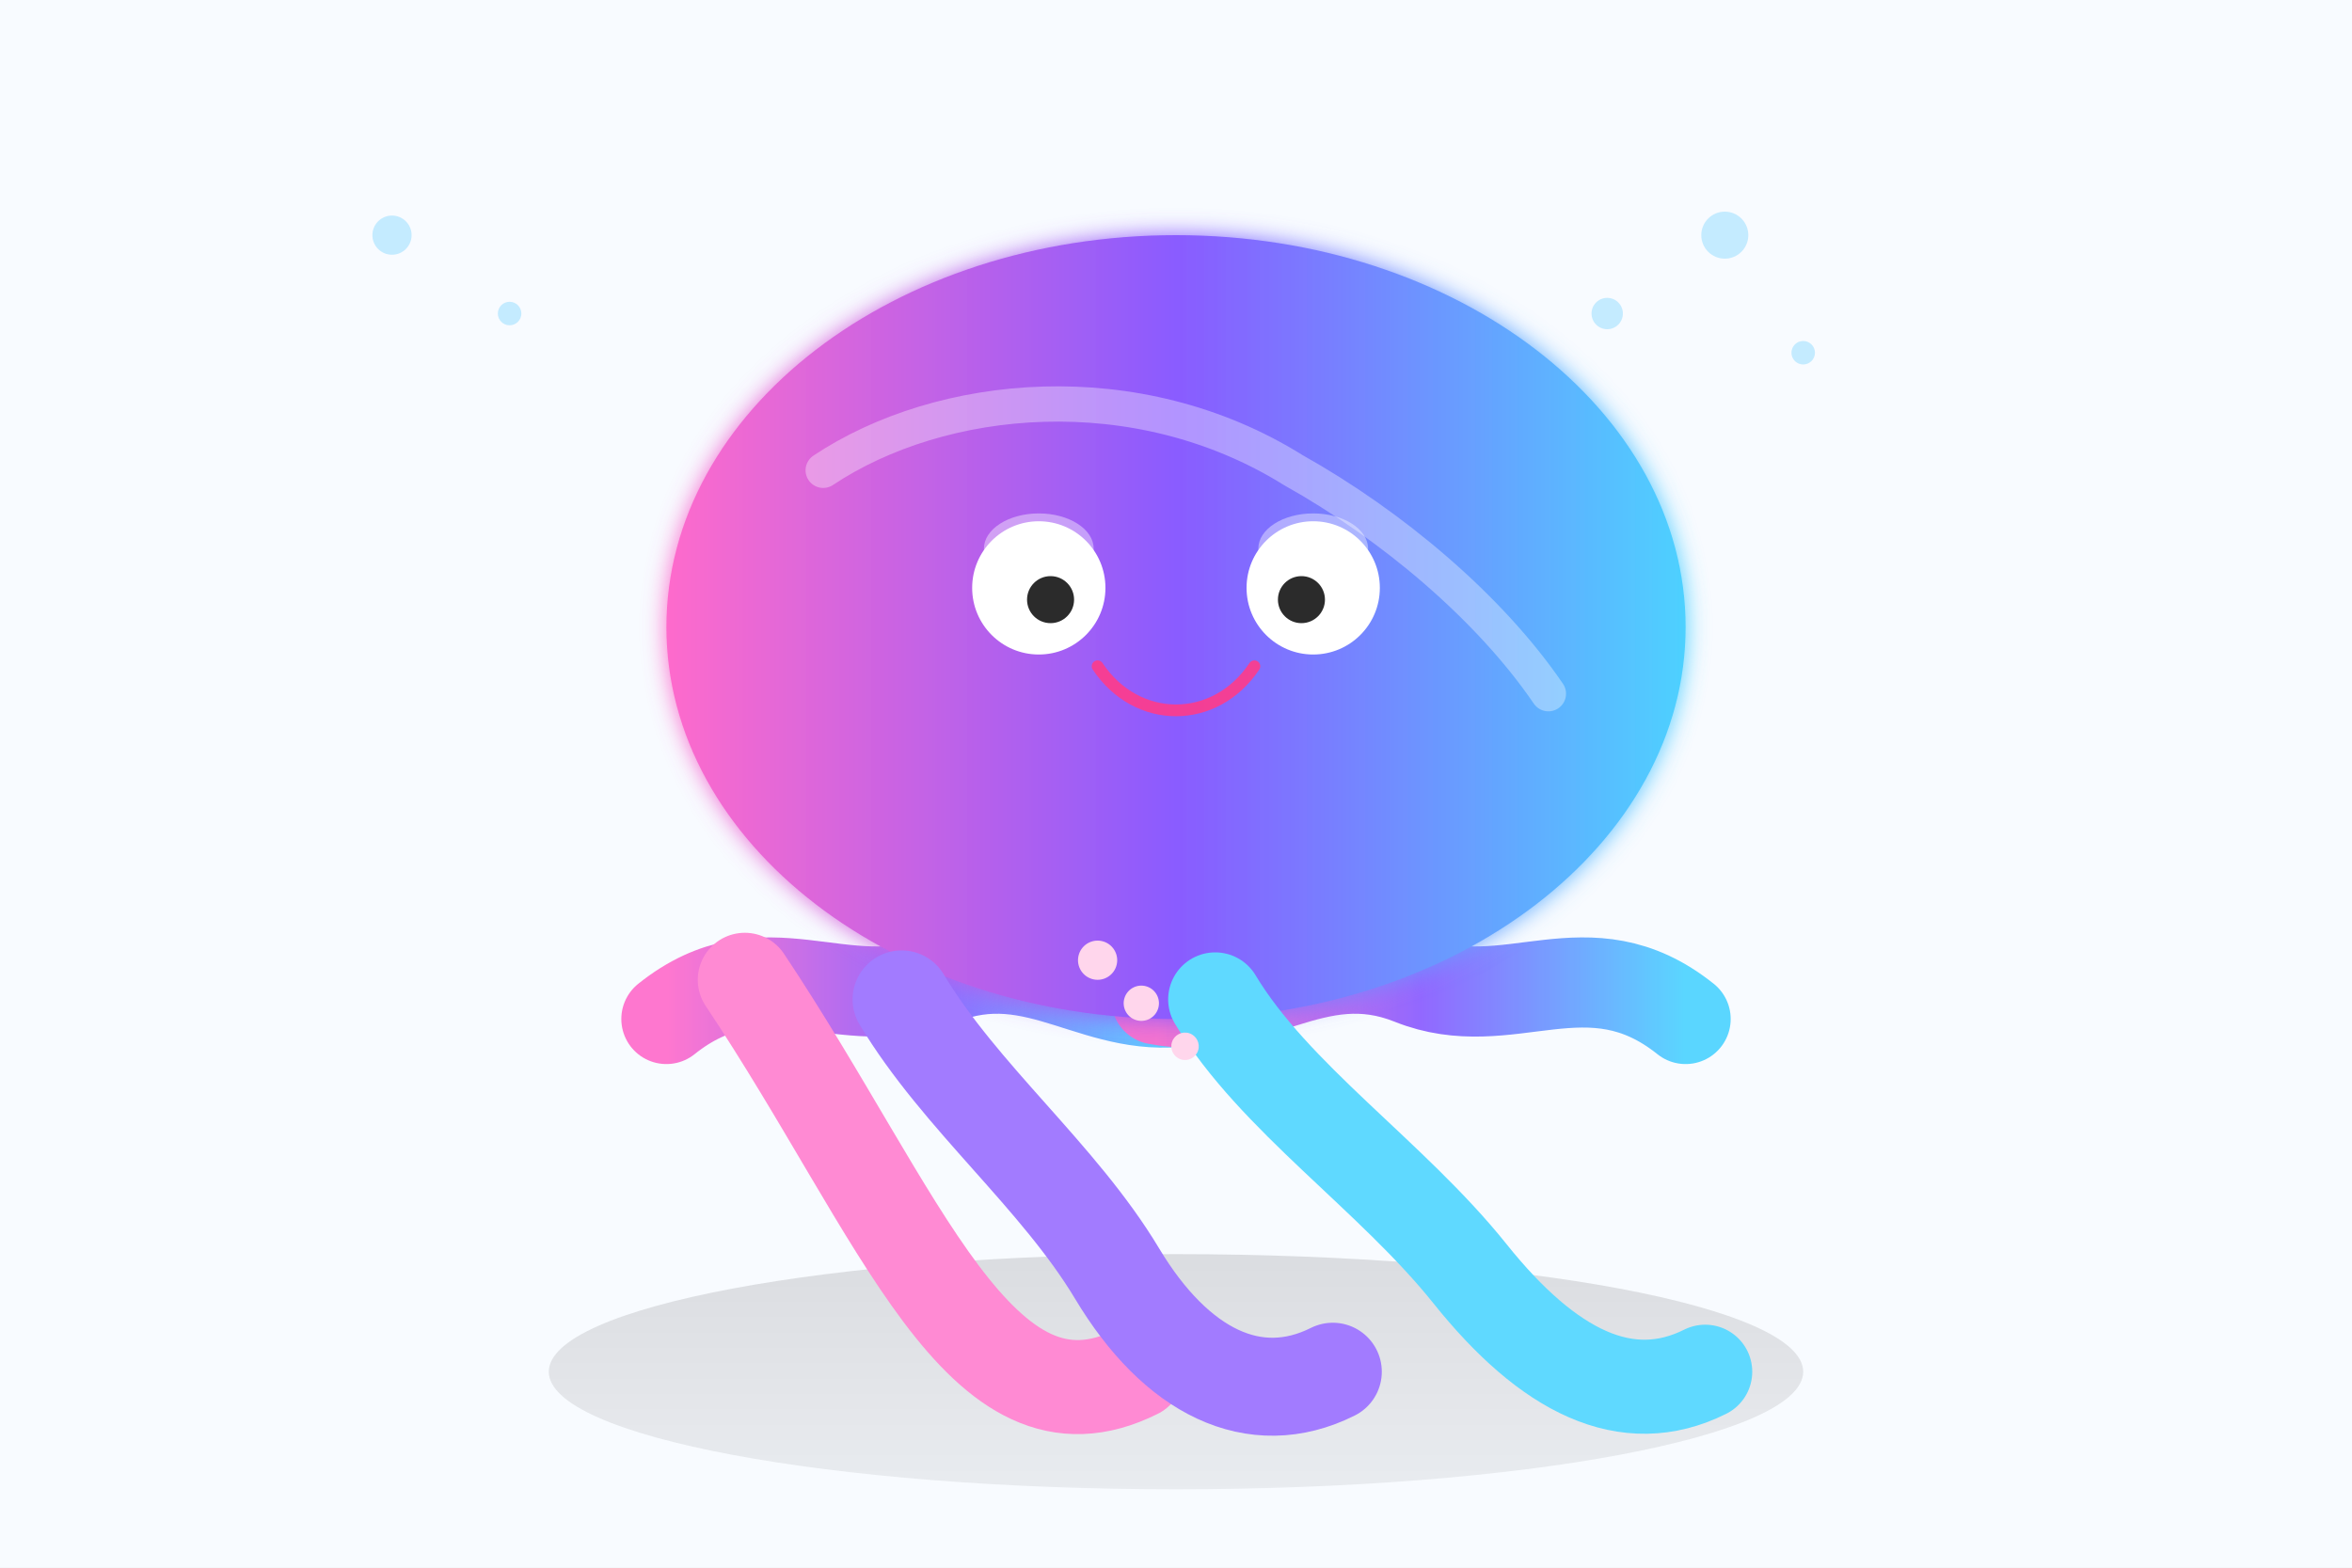
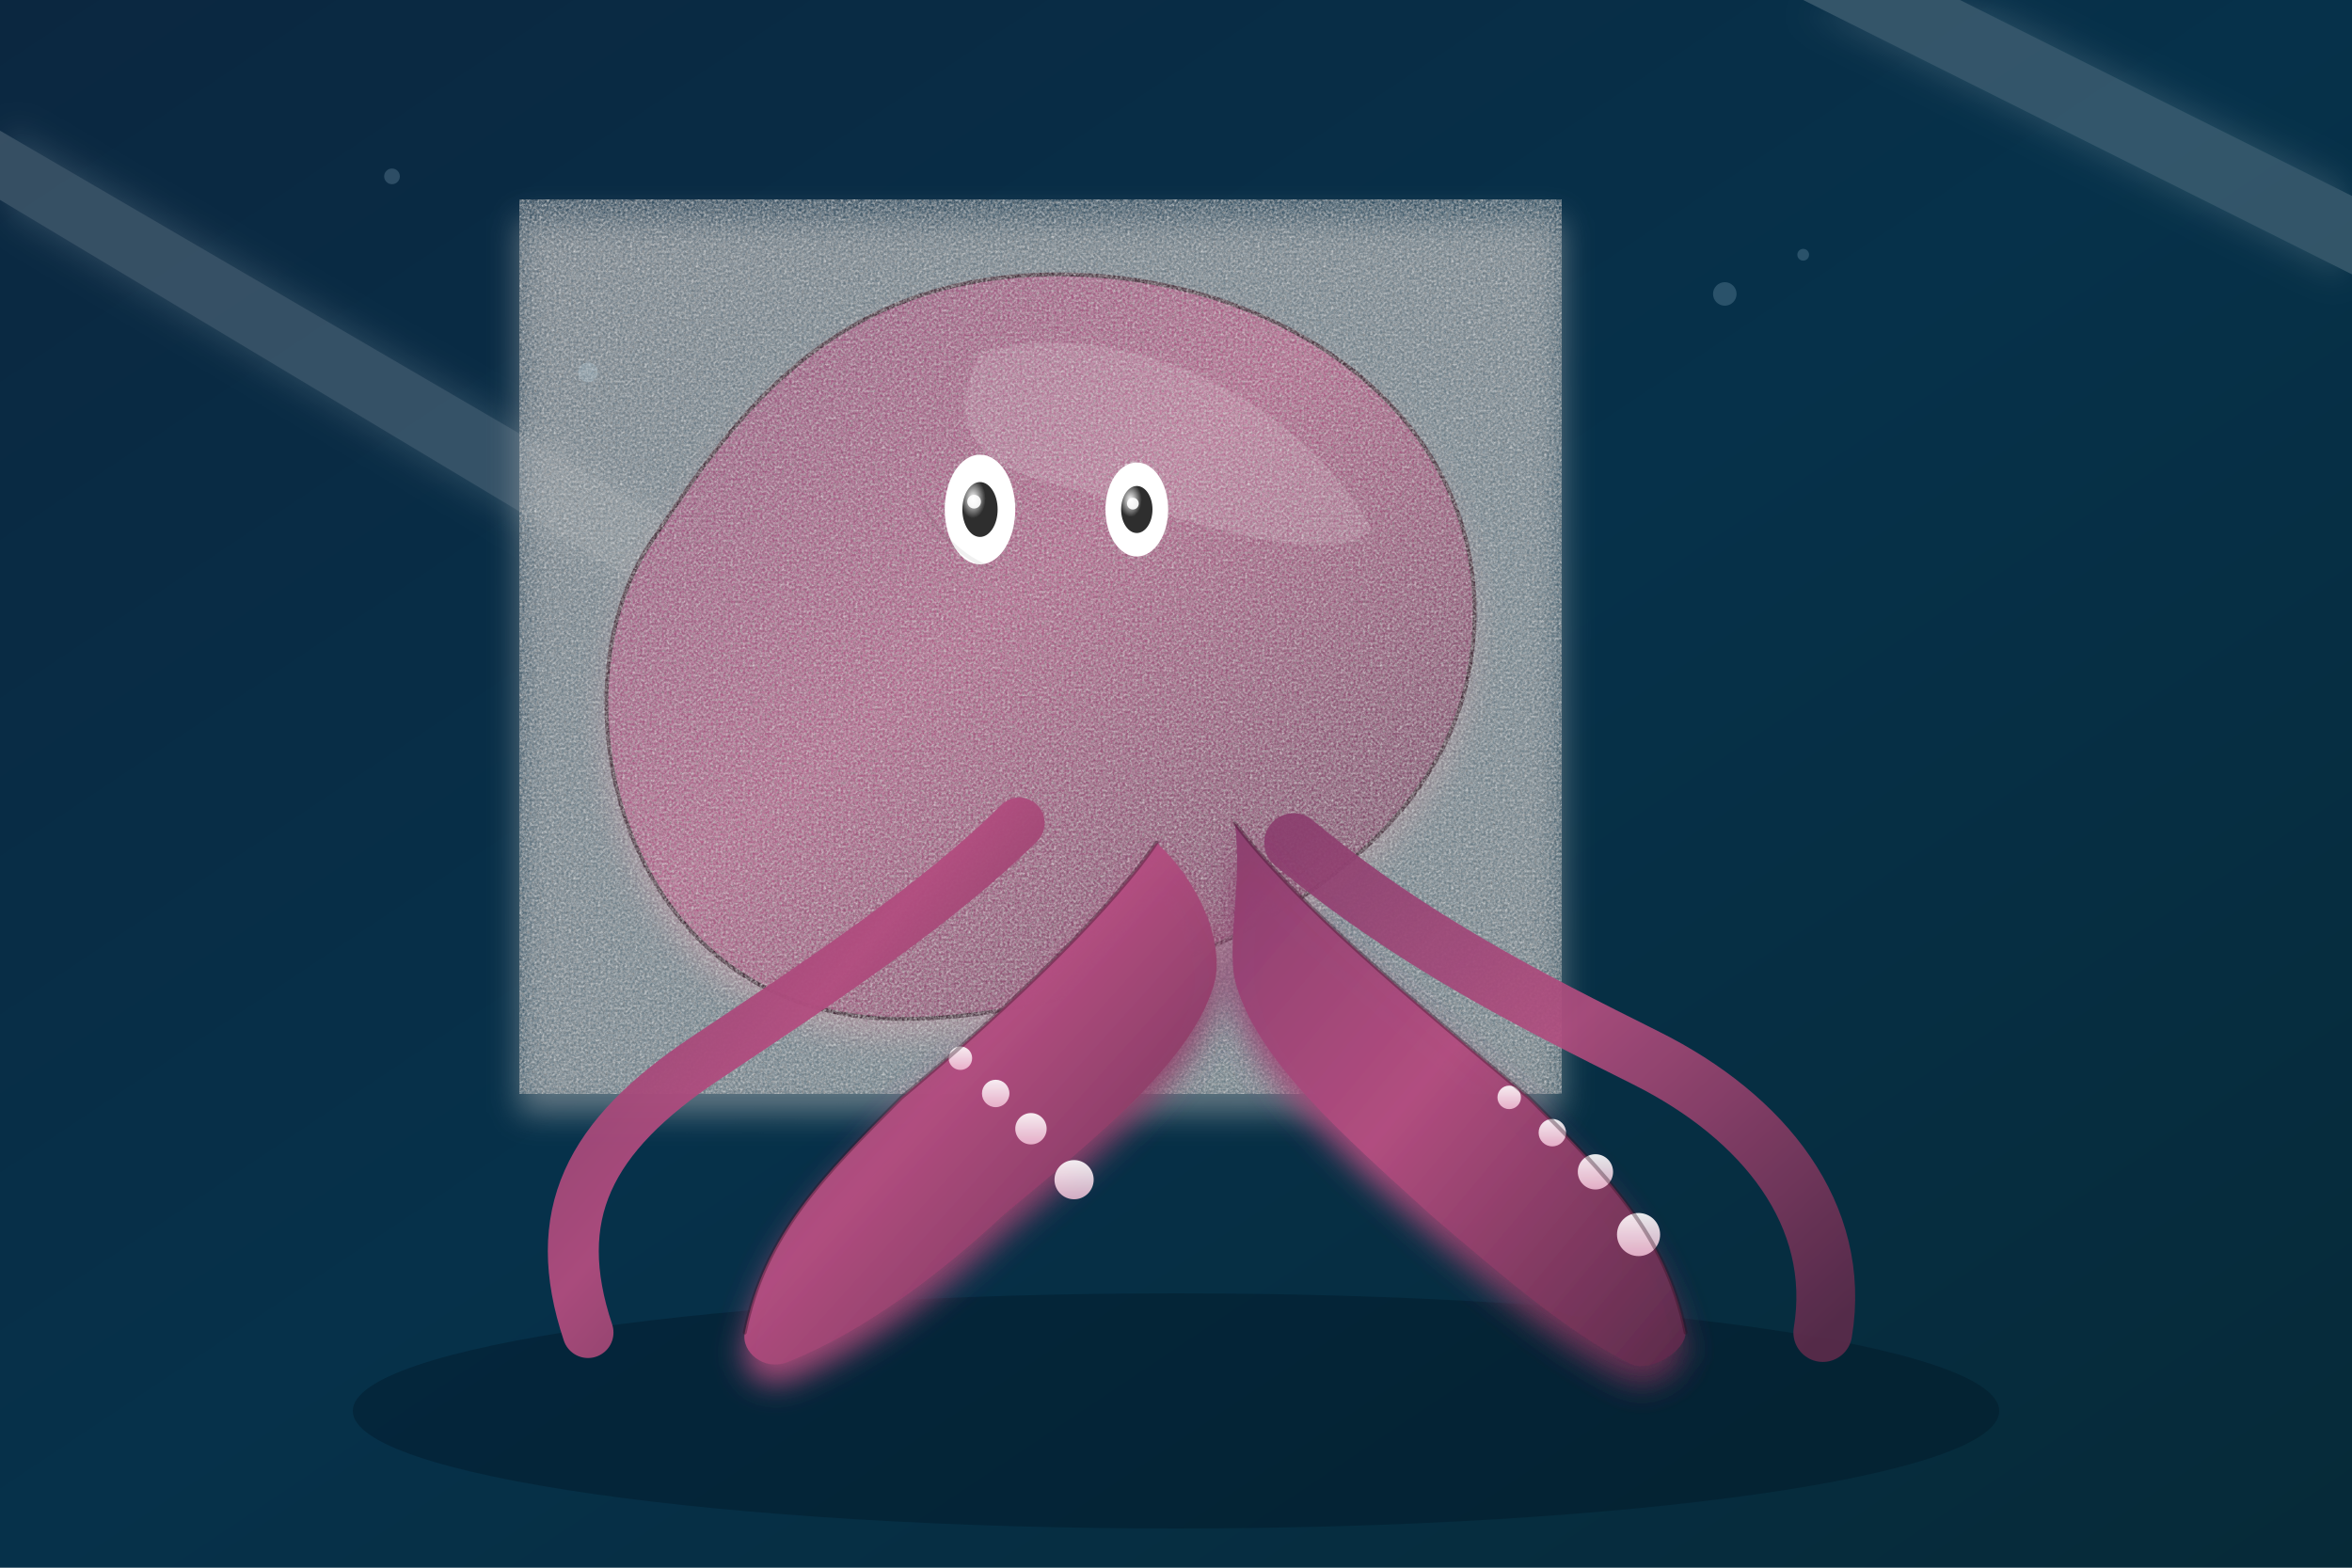
- <svg xmlns="http://www.w3.org/2000/svg" viewBox="0 0 1200 800" width="1200" height="800" role="img" aria-labelledby="title desc">
+ <svg xmlns="http://www.w3.org/2000/svg" width="1200" height="800" viewBox="0 0 1200 800" role="img" aria-label="Lifelike octopus illustration">
  <defs>
-     <linearGradient id="bodyGrad" x1="0" x2="1">
-       <stop offset="0%" stop-color="#ff6bcb" />
-       <stop offset="50%" stop-color="#8a5bff" />
-       <stop offset="100%" stop-color="#4dd2ff" />
+     <linearGradient id="bodyGrad" x1="0" x2="1" y1="0" y2="1">
+       <stop offset="0%" stop-color="#8B3E6E" />
+       <stop offset="45%" stop-color="#B14D7F" />
+       <stop offset="100%" stop-color="#5B2A4A" />
    </linearGradient>
-     <linearGradient id="shadow" x1="0" x2="0" y1="0" y2="1">
-       <stop offset="0%" stop-color="#000" stop-opacity="0.12" />
-       <stop offset="100%" stop-color="#000" stop-opacity="0.06" />
+     <radialGradient id="eyeGrad" cx="30%" cy="30%" r="60%">
+       <stop offset="0%" stop-color="#fff" stop-opacity="0.95" />
+       <stop offset="60%" stop-color="#222" stop-opacity="0.95" />
+     </radialGradient>
+     <filter id="softShadow" x="-50%" y="-50%" width="200%" height="200%">
+       <feGaussianBlur stdDeviation="8" result="blur" />
+       <feOffset dx="0" dy="10" result="off" />
+       <feMerge>
+         <feMergeNode in="off" />
+         <feMergeNode in="SourceGraphic" />
+       </feMerge>
+     </filter>
+     <filter id="skinTexture" x="-10%" y="-10%" width="120%" height="120%">
+       <feTurbulence type="fractalNoise" baseFrequency="0.8" numOctaves="2" stitchTiles="stitch" result="noise" />
+       <feColorMatrix in="noise" type="saturate" values="0" result="mono" />
+       <feBlend in="SourceGraphic" in2="mono" mode="multiply" opacity="0.06" />
+     </filter>
+     <linearGradient id="suckGrad" x1="0" x2="0" y1="0" y2="1">
+       <stop offset="0%" stop-color="#fff" stop-opacity="0.95" />
+       <stop offset="100%" stop-color="#f1c0d6" stop-opacity="0.9" />
    </linearGradient>
-     <filter id="soft" x="-20%" y="-20%" width="140%" height="140%">
-       <feGaussianBlur stdDeviation="6" result="b" />
-       <feBlend in="SourceGraphic" in2="b" />
+     <filter id="waterLight" x="-50%" y="-50%" width="200%" height="200%">
+       <feGaussianBlur stdDeviation="10" result="b" />
+       <feBlend in="SourceGraphic" in2="b" mode="screen" />
    </filter>
  </defs>
-   <rect width="100%" height="100%" fill="#f8fbff" />
-   <ellipse cx="600" cy="700" rx="320" ry="60" fill="url(#shadow)" />
-   <g transform="translate(600,360)">
-     <path d="M-260,160 C-210,120 -170,160 -120,140 C-70,120 -40,160 10,150" fill="none" stroke="url(#bodyGrad)" stroke-width="46" stroke-linecap="round" stroke-linejoin="round" opacity="0.92" />
-     <path d="M260,160 C210,120 170,160 120,140 C70,120 40,160 -10,150" fill="none" stroke="url(#bodyGrad)" stroke-width="46" stroke-linecap="round" stroke-linejoin="round" opacity="0.92" />
-     <ellipse cx="0" cy="-40" rx="260" ry="200" fill="url(#bodyGrad)" filter="url(#soft)" />
-     <path d="M-220,140 C-180,200 -150,260 -120,300 C-90,340 -60,360 -20,340" fill="none" stroke="#ff8ad3" stroke-width="48" stroke-linecap="round" stroke-linejoin="round" />
-     <path d="M-140,150 C-110,200 -60,240 -30,290 C0,340 40,360 80,340" fill="none" stroke="#a27bff" stroke-width="50" stroke-linecap="round" stroke-linejoin="round" />
-     <path d="M20,150 C50,200 110,240 150,290 C190,340 230,360 270,340" fill="none" stroke="#5fd9ff" stroke-width="48" stroke-linecap="round" stroke-linejoin="round" />
-     <ellipse cx="-70" cy="-80" rx="28" ry="18" fill="#ffffff66" />
-     <ellipse cx="70" cy="-80" rx="28" ry="18" fill="#ffffff66" />
-     <g transform="translate(-70,-60)">
-       <circle cx="0" cy="0" r="34" fill="#fff" />
-       <circle cx="6" cy="6" r="12" fill="#2b2b2b" />
+   <rect width="1200" height="800" fill="url(#bg)" />
+   <defs>
+     <linearGradient id="bg" x1="0" x2="1" y1="0" y2="1">
+       <stop offset="0%" stop-color="#0b2740" />
+       <stop offset="50%" stop-color="#06314a" />
+       <stop offset="100%" stop-color="#062a38" />
+     </linearGradient>
+   </defs>
+   <g opacity="0.18" filter="url(#waterLight)">
+     <path d="M-200 -50 L400 300 L380 330 L-220 -30 Z" fill="#ffffff" />
+     <path d="M800 -100 L1400 200 L1380 230 L780 -70 Z" fill="#ffffff" />
+   </g>
+   <ellipse cx="600" cy="720" rx="420" ry="60" fill="#011220" opacity="0.35" />
+   <g transform="translate(540,300)" filter="url(#softShadow)">
+     <path d="M0 -160 C120 -160 230 -80 210 40 C190 160 20 220 -80 220 C-220 220 -260 60 -210 -20 C-170 -80 -120 -160 0 -160 Z" fill="url(#bodyGrad)" stroke="#2b0e1e" stroke-width="2" />
+     <path d="M0 -160 C120 -160 230 -80 210 40 C190 160 20 220 -80 220 C-220 220 -260 60 -210 -20 C-170 -80 -120 -160 0 -160 Z" fill="none" filter="url(#skinTexture)" />
+     <path d="M-40 -120 C30 -140 120 -100 160 -30 C140 -10 80 -30 10 -50 C-40 -60 -60 -80 -40 -120 Z" fill="rgba(255,255,255,0.12)" />
+     <g transform="translate(-40,-40)">
+       <ellipse rx="18" ry="28" fill="#fff" />
+       <ellipse rx="9" ry="14" fill="url(#eyeGrad)" />
+       <circle cx="-3" cy="-4" r="3.5" fill="#fff" opacity="0.9" />
+       <path d="M-28 -2 C-24 10 -8 26 6 30" stroke="#000" stroke-opacity="0.06" stroke-width="2" fill="none" />
    </g>
-     <g transform="translate(70,-60)">
-       <circle cx="0" cy="0" r="34" fill="#fff" />
-       <circle cx="-6" cy="6" r="12" fill="#2b2b2b" />
+     <g transform="translate(40,-40)">
+       <ellipse rx="16" ry="24" fill="#fff" />
+       <ellipse rx="8" ry="12" fill="url(#eyeGrad)" />
+       <circle cx="-2" cy="-3" r="3" fill="#fff" opacity="0.9" />
    </g>
-     <path d="M-40,-20 C-20,10 20,10 40,-20" fill="none" stroke="#ff3b8a" stroke-width="6" stroke-linecap="round" stroke-linejoin="round" opacity="0.9" />
-     <g transform="translate(-40,130) rotate(18)">
-       <circle cx="0" cy="0" r="10" fill="#ffd6ec" />
-       <circle cx="28" cy="14" r="9" fill="#ffd6ec" />
-       <circle cx="56" cy="28" r="7" fill="#ffd6ec" />
+   </g>
+   <g transform="translate(600,420)">
+     <path d="M-80 0 C-120 40 -180 80 -240 120 C-300 160 -320 200 -300 260" fill="none" stroke="url(#bodyGrad)" stroke-width="26" stroke-linecap="round" stroke-linejoin="round" opacity="0.95" />
+     <path d="M60 10 C120 60 180 90 240 120 C300 150 340 200 330 260" fill="none" stroke="url(#bodyGrad)" stroke-width="30" stroke-linecap="round" stroke-linejoin="round" opacity="0.92" />
+     <g stroke="none" fill="url(#bodyGrad)" filter="url(#softShadow)">
+       <path d="M-10 10 C-30 40 -80 90 -140 140 C-180 180 -210 210 -220 260 C-222 270 -210 280 -198 275 C-160 260 -120 230 -88 200 C-40 160 10 120 20 80 C24 60 12 30 -10 10 Z" opacity="0.98" />
+       <path d="M30 0 C60 40 120 90 180 140 C220 180 250 210 260 260 C260 270 240 282 230 275 C200 260 165 230 130 200 C86 160 40 120 30 80 C26 60 34 30 30 0 Z" opacity="0.98" />
    </g>
-     <path d="M-180,-120 C-120,-160 -20,-170 60,-120 C110,-92 160,-50 190,-6" fill="none" stroke="#ffffff66" stroke-width="18" stroke-linecap="round" stroke-linejoin="round" opacity="0.85" />
+     <g transform="translate(-110,120)" fill="url(#suckGrad)" opacity="0.95">
+       <circle cx="0" cy="0" r="6" />
+       <circle cx="18" cy="18" r="7" />
+       <circle cx="36" cy="36" r="8" />
+       <circle cx="58" cy="62" r="10" />
+     </g>
+     <g transform="translate(170,140)" fill="url(#suckGrad)" opacity="0.95">
+       <circle cx="0" cy="0" r="6" />
+       <circle cx="22" cy="18" r="7" />
+       <circle cx="44" cy="38" r="9" />
+       <circle cx="66" cy="70" r="11" />
+     </g>
+     <path d="M-10 10 C-30 40 -80 90 -140 140 C-180 180 -210 210 -220 260" fill="none" stroke="#2b0e1e" stroke-opacity="0.35" stroke-width="2" stroke-linecap="round" />
+     <path d="M30 0 C60 40 120 90 180 140 C220 180 250 210 260 260" fill="none" stroke="#2b0e1e" stroke-opacity="0.35" stroke-width="2" stroke-linecap="round" />
  </g>
-   <g fill="#bfe9ff" opacity="0.9">
-     <circle cx="880" cy="120" r="12" />
-     <circle cx="820" cy="160" r="8" />
-     <circle cx="920" cy="180" r="6" />
-     <circle cx="200" cy="120" r="10" />
-     <circle cx="260" cy="160" r="6" />
+   <g fill="#cceeff" opacity="0.18">
+     <circle cx="880" cy="150" r="6" />
+     <circle cx="920" cy="130" r="3" />
+     <circle cx="200" cy="90" r="4" />
+     <circle cx="300" cy="190" r="5" />
  </g>
</svg>
